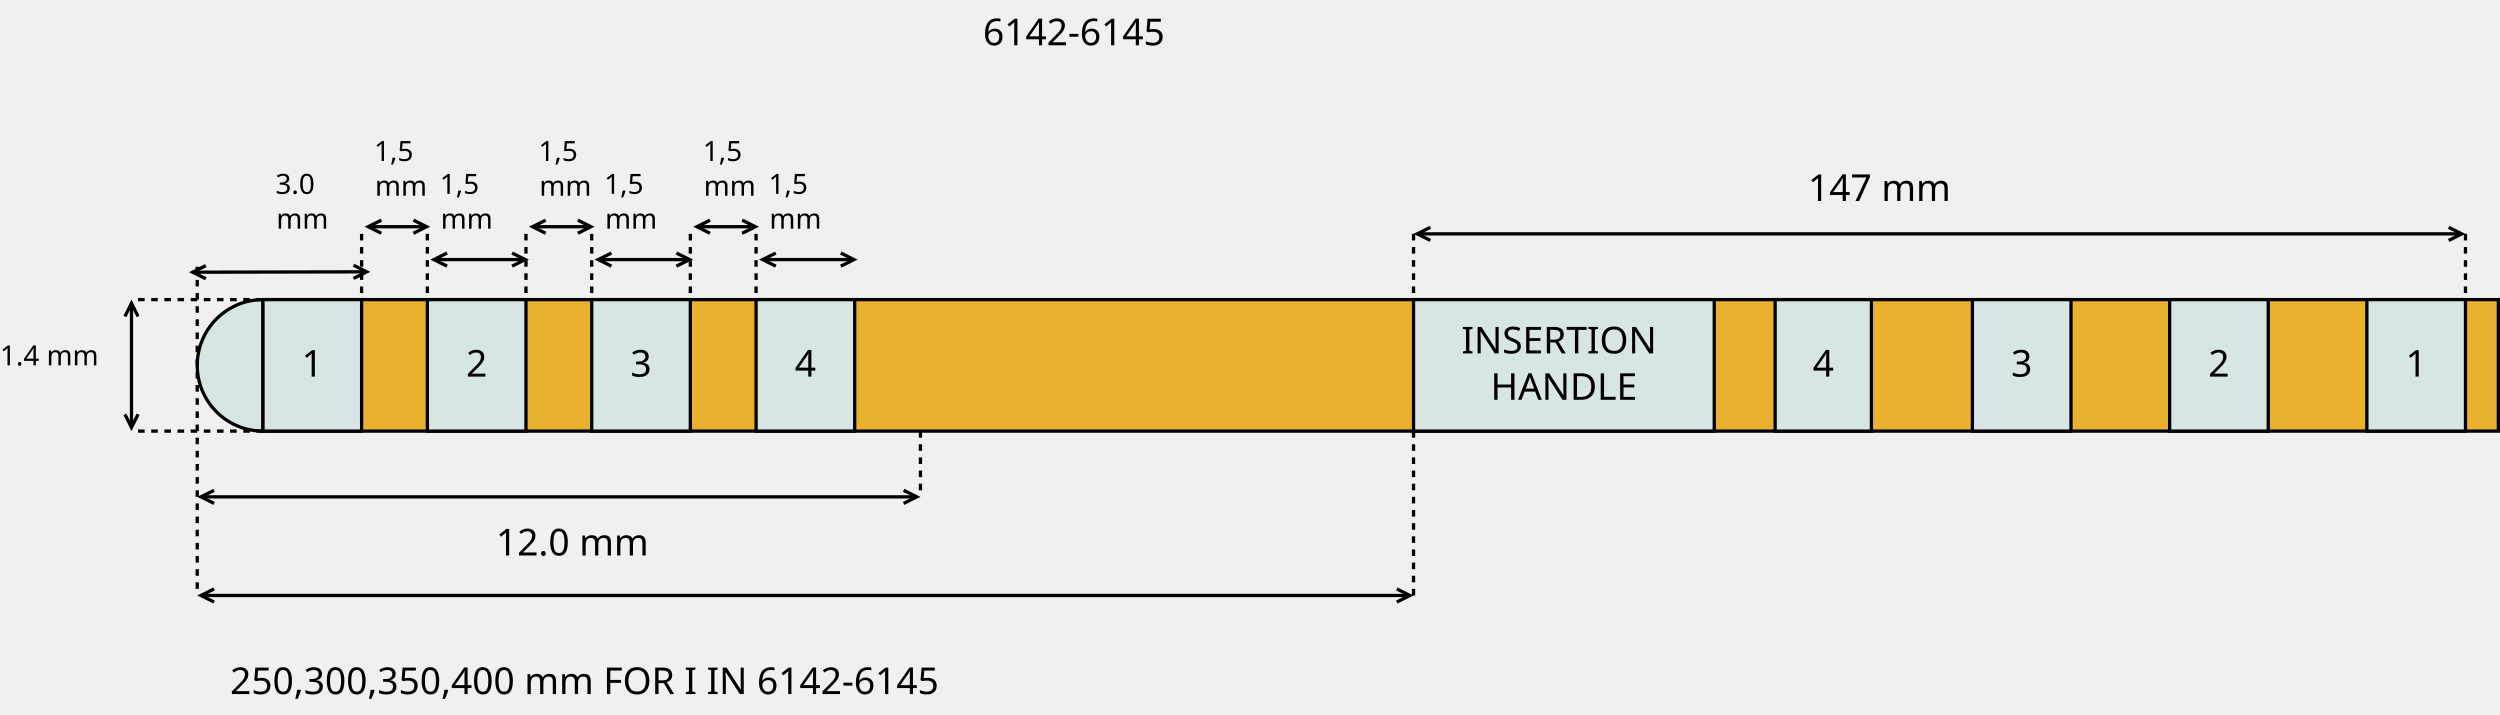
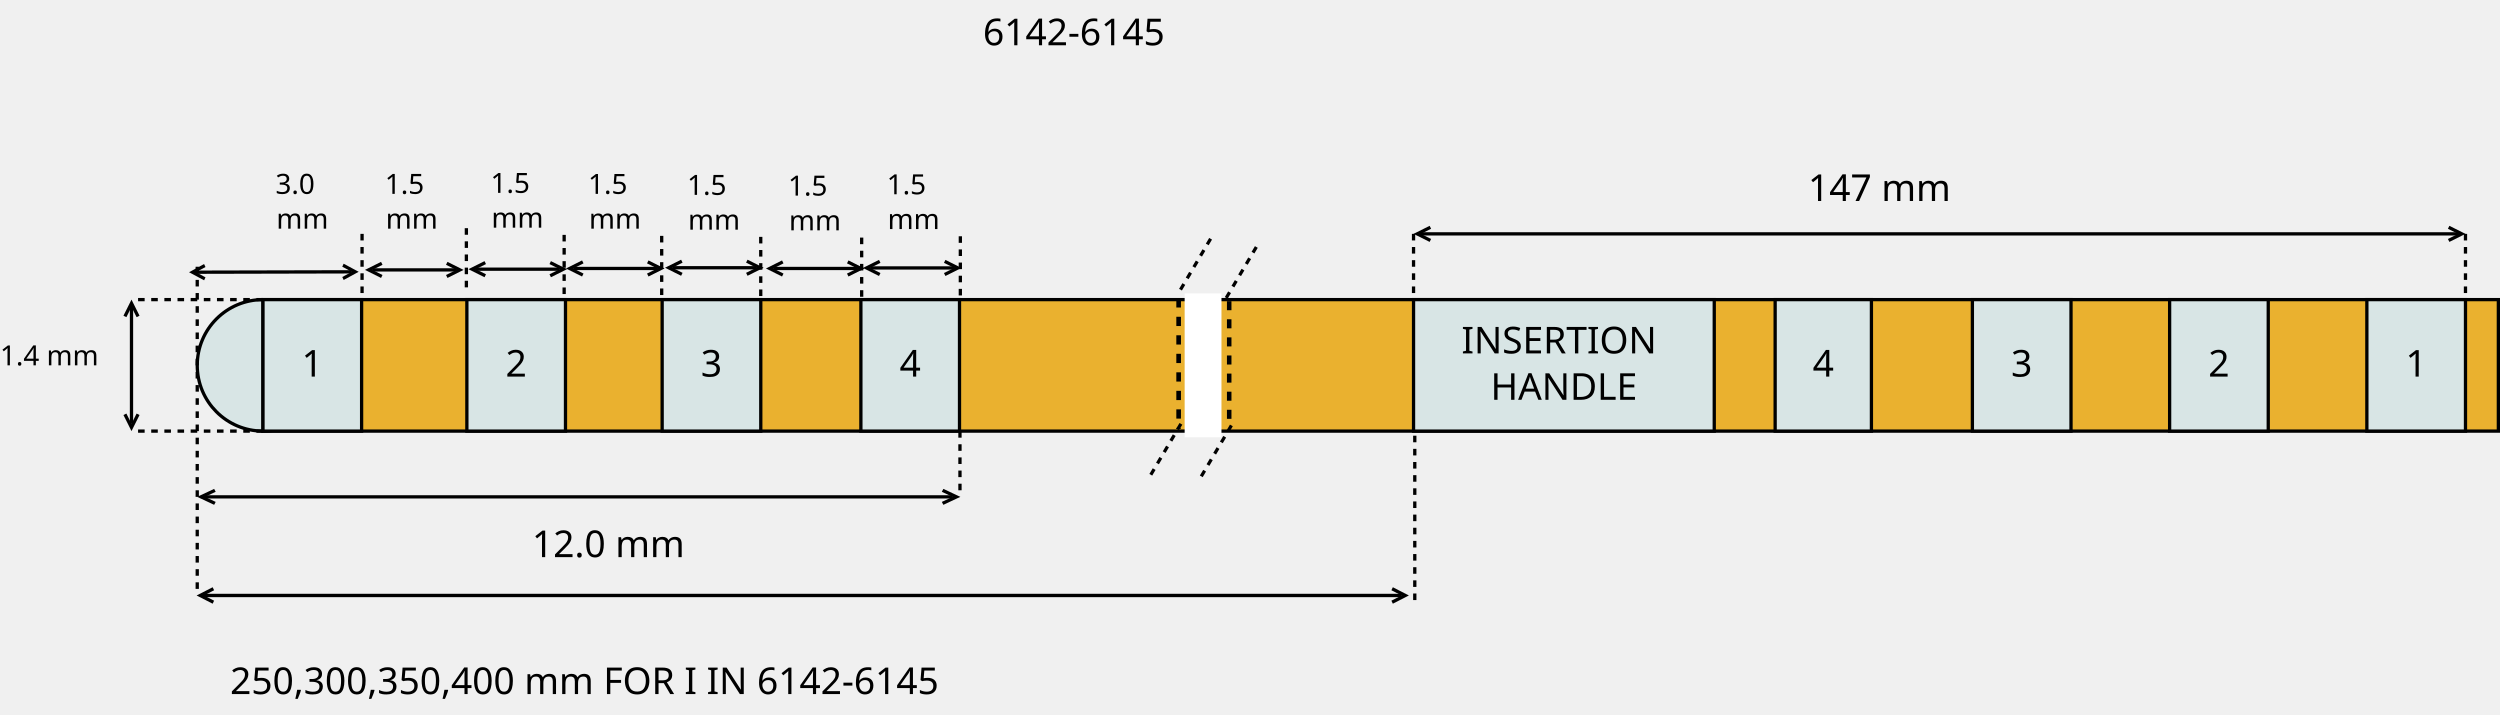
- <svg xmlns="http://www.w3.org/2000/svg" width="77cm" height="22cm" viewBox="40 224 1521 422">
+ <svg xmlns="http://www.w3.org/2000/svg" width="77cm" height="22cm" viewBox="40 224 1521 422" version="1.1" id="svg722">
+   <defs id="defs726" />
  <g id="Background" />
-   <g id="Background" />
-   <g id="Background" />
-   <g id="Background" />
-   <g id="Background" />
-   <g id="Background" />
+   <g id="g445" />
+   <g id="g447" />
+   <g id="g449" />
+   <g id="g451" />
+   <g id="g453" />
  <g id="St. Jude 6142-6145">
-     <g>
-       <ellipse style="fill: #d8e5e5; fill-opacity: 1; stroke-opacity: 1; stroke-width: 2; stroke: #000000" cx="200" cy="440" rx="40" ry="40" />
-       <text font-size="12.8" style="fill: #000000; fill-opacity: 1; stroke: none;text-anchor:middle;font-family:sans-serif;font-style:normal;font-weight:normal" x="200" y="443.881">
-         <tspan x="200" y="443.881" />
+     <g id="g461">
+       <ellipse style="fill: #d8e5e5; fill-opacity: 1; stroke-opacity: 1; stroke-width: 2; stroke: #000000" cx="200" cy="440" rx="40" ry="40" id="ellipse455" />
+       <text font-size="12.8" style="fill: #000000; fill-opacity: 1; stroke: none;text-anchor:middle;font-family:sans-serif;font-style:normal;font-weight:normal" x="200" y="443.881" id="text459">
+         <tspan x="200" y="443.881" id="tspan457" />
      </text>
    </g>
-     <g>
-       <rect style="fill: #eab12f; fill-opacity: 1; stroke-opacity: 1; stroke-width: 2; stroke: #000000" x="200" y="400" width="1360" height="80" rx="0" ry="0" />
-       <text font-size="12.8" style="fill: #000000; fill-opacity: 1; stroke: none;text-anchor:middle;font-family:sans-serif;font-style:normal;font-weight:normal" x="880" y="443.881">
-         <tspan x="880" y="443.881" />
+     <g id="g469">
+       <rect style="fill: #eab12f; fill-opacity: 1; stroke-opacity: 1; stroke-width: 2; stroke: #000000" x="200" y="400" width="1360" height="80" rx="0" ry="0" id="rect463" />
+       <text font-size="12.8" style="fill: #000000; fill-opacity: 1; stroke: none;text-anchor:middle;font-family:sans-serif;font-style:normal;font-weight:normal" x="880" y="443.881" id="text467">
+         <tspan x="880" y="443.881" id="tspan465" />
      </text>
    </g>
-     <g>
-       <rect style="fill: #d8e5e5; fill-opacity: 1; stroke-opacity: 1; stroke-width: 2; stroke: #000000" x="200" y="400" width="60" height="80" rx="0" ry="0" />
-       <text font-size="22.578" style="fill: #000000; fill-opacity: 1; stroke: none;text-anchor:middle;font-family:sans-serif;font-style:normal;font-weight:normal" x="230" y="446.846">
-         <tspan x="230" y="446.846">1</tspan>
+     <g id="g477">
+       <rect style="fill: #d8e5e5; fill-opacity: 1; stroke-opacity: 1; stroke-width: 2; stroke: #000000" x="200" y="400" width="60" height="80" rx="0" ry="0" id="rect471" />
+       <text font-size="22.578" style="fill: #000000; fill-opacity: 1; stroke: none;text-anchor:middle;font-family:sans-serif;font-style:normal;font-weight:normal" x="230" y="446.846" id="text475">
+         <tspan x="230" y="446.846" id="tspan473">1</tspan>
      </text>
    </g>
-     <g>
-       <rect style="fill: #d8e5e5; fill-opacity: 1; stroke-opacity: 1; stroke-width: 2; stroke: #000000" x="300" y="400" width="60" height="80" rx="0" ry="0" />
-       <text font-size="22.578" style="fill: #000000; fill-opacity: 1; stroke: none;text-anchor:middle;font-family:sans-serif;font-style:normal;font-weight:normal" x="330" y="446.846">
-         <tspan x="330" y="446.846">2</tspan>
+     <g id="g485" transform="translate(24.04135)">
+       <rect style="fill:#d8e5e5;fill-opacity:1;stroke:#000000;stroke-width:2;stroke-opacity:1" x="300" y="400" width="60" height="80" rx="0" ry="0" id="rect479" />
+       <text font-size="22.578px" style="font-style:normal;font-weight:normal;font-family:sans-serif;text-anchor:middle;fill:#000000;fill-opacity:1;stroke:none" x="330" y="446.846" id="text483">
+         <tspan x="330" y="446.846" id="tspan481">2</tspan>
      </text>
    </g>
-     <g>
-       <rect style="fill: #d8e5e5; fill-opacity: 1; stroke-opacity: 1; stroke-width: 2; stroke: #000000" x="400" y="400" width="60" height="80" rx="0" ry="0" />
-       <text font-size="22.578" style="fill: #000000; fill-opacity: 1; stroke: none;text-anchor:middle;font-family:sans-serif;font-style:normal;font-weight:normal" x="430" y="446.846">
-         <tspan x="430" y="446.846">3</tspan>
+     <g id="g493" transform="translate(42.85632)">
+       <rect style="fill:#d8e5e5;fill-opacity:1;stroke:#000000;stroke-width:2;stroke-opacity:1" x="400" y="400" width="60" height="80" rx="0" ry="0" id="rect487" />
+       <text font-size="22.578px" style="font-style:normal;font-weight:normal;font-family:sans-serif;text-anchor:middle;fill:#000000;fill-opacity:1;stroke:none" x="430" y="446.846" id="text491">
+         <tspan x="430" y="446.846" id="tspan489">3</tspan>
      </text>
    </g>
-     <g>
-       <rect style="fill: #d8e5e5; fill-opacity: 1; stroke-opacity: 1; stroke-width: 2; stroke: #000000" x="500" y="400" width="60" height="80" rx="0" ry="0" />
-       <text font-size="22.578" style="fill: #000000; fill-opacity: 1; stroke: none;text-anchor:middle;font-family:sans-serif;font-style:normal;font-weight:normal" x="530" y="446.846">
-         <tspan x="530" y="446.846">4</tspan>
+     <g id="g501" transform="translate(63.76183)">
+       <rect style="fill:#d8e5e5;fill-opacity:1;stroke:#000000;stroke-width:2;stroke-opacity:1" x="500" y="400" width="60" height="80" rx="0" ry="0" id="rect495" />
+       <text font-size="22.578px" style="font-style:normal;font-weight:normal;font-family:sans-serif;text-anchor:middle;fill:#000000;fill-opacity:1;stroke:none" x="530" y="446.846" id="text499">
+         <tspan x="530" y="446.846" id="tspan497">4</tspan>
      </text>
    </g>
-     <g>
-       <line style="fill: none; stroke-opacity: 1; stroke-width: 2; stroke: #000000" x1="164.472" y1="520" x2="595.528" y2="520" />
-       <polyline style="fill: none; stroke-opacity: 1; stroke-width: 2; stroke: #000000" points="170.236,516 162.236,520 170.236,524 " />
-       <polyline style="fill: none; stroke-opacity: 1; stroke-width: 2; stroke: #000000" points="589.764,524 597.764,520 589.764,516 " />
+     <g id="g509" transform="matrix(1.055282,0,0,0.9908361,-8.891347,4.76523)">
+       <line style="fill:none;stroke:#000000;stroke-width:2;stroke-opacity:1" x1="164.472" y1="520" x2="595.528" y2="520" id="line503" />
+       <polyline style="fill:none;stroke:#000000;stroke-width:2;stroke-opacity:1" points="170.236,516 162.236,520 170.236,524 " id="polyline505" />
+       <polyline style="fill:none;stroke:#000000;stroke-width:2;stroke-opacity:1" points="589.764,524 597.764,520 589.764,516 " id="polyline507" />
    </g>
-     <text font-size="22.578" style="fill: #000000; fill-opacity: 1; stroke: none;text-anchor:start;font-family:sans-serif;font-style:normal;font-weight:normal" x="341.76" y="555.648">
-       <tspan x="341.76" y="555.648">12.0 mm</tspan>
+     <text font-size="22.578px" style="font-style:normal;font-weight:normal;font-family:sans-serif;text-anchor:start;fill:#000000;fill-opacity:1;stroke:none" x="363.675" y="556.663" id="text513">
+       <tspan x="363.675" y="556.663" id="tspan511">12.0 mm</tspan>
    </text>
-     <g>
-       <line style="fill: none; stroke-opacity: 1; stroke-width: 2; stroke: #000000" x1="159.439" y1="383.32" x2="260.856" y2="383.09" />
-       <polyline style="fill: none; stroke-opacity: 1; stroke-width: 2; stroke: #000000" points="165.194,379.307 157.203,383.325 165.212,387.307 " />
-       <polyline style="fill: none; stroke-opacity: 1; stroke-width: 2; stroke: #000000" points="255.101,387.103 263.092,383.085 255.083,379.103 " />
+     <g id="g521" transform="matrix(0.9352102,0,0,1.010928,10.0928,-4.187764)">
+       <line style="fill:none;stroke:#000000;stroke-width:2;stroke-opacity:1" x1="159.439" y1="383.32" x2="260.856" y2="383.09" id="line515" />
+       <polyline style="fill:none;stroke:#000000;stroke-width:2;stroke-opacity:1" points="165.194,379.307 157.203,383.325 165.212,387.307 " id="polyline517" />
+       <polyline style="fill:none;stroke:#000000;stroke-width:2;stroke-opacity:1" points="255.101,387.103 263.092,383.085 255.083,379.103 " id="polyline519" />
    </g>
-     <g>
-       <line style="fill: none; stroke-opacity: 1; stroke-width: 2; stroke: #000000" x1="306.232" y1="375.648" x2="357.288" y2="375.648" />
-       <polyline style="fill: none; stroke-opacity: 1; stroke-width: 2; stroke: #000000" points="311.996,371.648 303.996,375.648 311.996,379.648 " />
-       <polyline style="fill: none; stroke-opacity: 1; stroke-width: 2; stroke: #000000" points="351.524,379.648 359.524,375.648 351.524,371.648 " />
+     <g id="g529" transform="translate(-39.72049,6.271655)">
+       <line style="fill:none;stroke:#000000;stroke-width:2;stroke-opacity:1" x1="306.232" y1="375.648" x2="357.288" y2="375.648" id="line523" />
+       <polyline style="fill:none;stroke:#000000;stroke-width:2;stroke-opacity:1" points="311.996,371.648 303.996,375.648 311.996,379.648 " id="polyline525" />
+       <polyline style="fill:none;stroke:#000000;stroke-width:2;stroke-opacity:1" points="351.524,379.648 359.524,375.648 351.524,371.648 " id="polyline527" />
    </g>
-     <g>
-       <line style="fill: none; stroke-opacity: 1; stroke-width: 2; stroke: #000000" x1="406.232" y1="375.648" x2="457.288" y2="375.648" />
-       <polyline style="fill: none; stroke-opacity: 1; stroke-width: 2; stroke: #000000" points="411.996,371.648 403.996,375.648 411.996,379.648 " />
-       <polyline style="fill: none; stroke-opacity: 1; stroke-width: 2; stroke: #000000" points="451.524,379.648 459.524,375.648 451.524,371.648 " />
+     <text font-size="16.933" style="fill: #000000; fill-opacity: 1; stroke: none;text-anchor:middle;font-family:sans-serif;font-style:normal;font-weight:normal" x="221.76" y="335.648" id="text575">
+       <tspan x="221.76" y="335.648" id="tspan571">3.0</tspan>
+       <tspan xml:space="preserve" x="221.76" y="356.815" id="tspan573"> mm</tspan>
+     </text>
+     <text font-size="16.933px" style="font-style:normal;font-weight:normal;font-family:sans-serif;text-anchor:middle;fill:#000000;fill-opacity:1;stroke:none" x="288.311" y="335.648" id="text587">
+       <tspan x="288.311" y="335.648" id="tspan583">1.5</tspan>
+       <tspan xml:space="preserve" x="288.311" y="356.815" id="tspan585"> mm</tspan>
+     </text>
+     <g id="g619">
+       <line style="fill: none; stroke-opacity: 1; stroke-width: 2; stroke: #000000" x1="120" y1="404.472" x2="120" y2="475.528" id="line613" />
+       <polyline style="fill: none; stroke-opacity: 1; stroke-width: 2; stroke: #000000" points="124,410.236 120,402.236 116,410.236 " id="polyline615" />
+       <polyline style="fill: none; stroke-opacity: 1; stroke-width: 2; stroke: #000000" points="116,469.764 120,477.764 124,469.764 " id="polyline617" />
    </g>
-     <g>
-       <line style="fill: none; stroke-opacity: 1; stroke-width: 2; stroke: #000000" x1="506.232" y1="375.648" x2="557.288" y2="375.648" />
-       <polyline style="fill: none; stroke-opacity: 1; stroke-width: 2; stroke: #000000" points="511.996,371.648 503.996,375.648 511.996,379.648 " />
-       <polyline style="fill: none; stroke-opacity: 1; stroke-width: 2; stroke: #000000" points="551.524,379.648 559.524,375.648 551.524,371.648 " />
+     <text font-size="16.933" style="fill: #000000; fill-opacity: 1; stroke: none;text-anchor:start;font-family:sans-serif;font-style:normal;font-weight:normal" x="40" y="440" id="text623">
+       <tspan x="40" y="440" id="tspan621">1.4 mm </tspan>
+     </text>
+     <g id="g631" transform="matrix(0.9966926,0,0,1.0229,0.1435947,-13.28187)">
+       <line style="fill:none;stroke:#000000;stroke-width:2;stroke-opacity:1" x1="164.472" y1="580" x2="895.528" y2="580" id="line625" />
+       <polyline style="fill:none;stroke:#000000;stroke-width:2;stroke-opacity:1" points="170.236,576 162.236,580 170.236,584 " id="polyline627" />
+       <polyline style="fill:none;stroke:#000000;stroke-width:2;stroke-opacity:1" points="889.764,584 897.764,580 889.764,576 " id="polyline629" />
    </g>
-     <g>
-       <line style="fill: none; stroke-opacity: 1; stroke-width: 2; stroke: #000000" x1="266.232" y1="355.648" x2="297.288" y2="355.648" />
-       <polyline style="fill: none; stroke-opacity: 1; stroke-width: 2; stroke: #000000" points="271.996,351.648 263.996,355.648 271.996,359.648 " />
-       <polyline style="fill: none; stroke-opacity: 1; stroke-width: 2; stroke: #000000" points="291.524,359.648 299.524,355.648 291.524,351.648 " />
-     </g>
-     <g>
-       <line style="fill: none; stroke-opacity: 1; stroke-width: 2; stroke: #000000" x1="366.232" y1="355.648" x2="397.288" y2="355.648" />
-       <polyline style="fill: none; stroke-opacity: 1; stroke-width: 2; stroke: #000000" points="371.996,351.648 363.996,355.648 371.996,359.648 " />
-       <polyline style="fill: none; stroke-opacity: 1; stroke-width: 2; stroke: #000000" points="391.524,359.648 399.524,355.648 391.524,351.648 " />
-     </g>
-     <g>
-       <line style="fill: none; stroke-opacity: 1; stroke-width: 2; stroke: #000000" x1="466.232" y1="355.648" x2="497.288" y2="355.648" />
-       <polyline style="fill: none; stroke-opacity: 1; stroke-width: 2; stroke: #000000" points="471.996,351.648 463.996,355.648 471.996,359.648 " />
-       <polyline style="fill: none; stroke-opacity: 1; stroke-width: 2; stroke: #000000" points="491.524,359.648 499.524,355.648 491.524,351.648 " />
-     </g>
-     <text font-size="16.933" style="fill: #000000; fill-opacity: 1; stroke: none;text-anchor:middle;font-family:sans-serif;font-style:normal;font-weight:normal" x="221.76" y="335.648">
-       <tspan x="221.76" y="335.648">3.0</tspan>
-       <tspan xml:space="preserve" x="221.76" y="356.815"> mm</tspan>
-     </text>
-     <text font-size="16.933" style="fill: #000000; fill-opacity: 1; stroke: none;text-anchor:middle;font-family:sans-serif;font-style:normal;font-weight:normal" x="281.76" y="315.648">
-       <tspan x="281.76" y="315.648">1,5</tspan>
-       <tspan xml:space="preserve" x="281.76" y="336.815"> mm</tspan>
-     </text>
-     <text font-size="16.933" style="fill: #000000; fill-opacity: 1; stroke: none;text-anchor:middle;font-family:sans-serif;font-style:normal;font-weight:normal" x="321.76" y="335.648">
-       <tspan x="321.76" y="335.648">1,5</tspan>
-       <tspan xml:space="preserve" x="321.76" y="356.815"> mm</tspan>
-     </text>
-     <text font-size="16.933" style="fill: #000000; fill-opacity: 1; stroke: none;text-anchor:middle;font-family:sans-serif;font-style:normal;font-weight:normal" x="381.76" y="315.648">
-       <tspan x="381.76" y="315.648">1,5</tspan>
-       <tspan xml:space="preserve" x="381.76" y="336.815"> mm</tspan>
-     </text>
-     <text font-size="16.933" style="fill: #000000; fill-opacity: 1; stroke: none;text-anchor:middle;font-family:sans-serif;font-style:normal;font-weight:normal" x="481.76" y="315.648">
-       <tspan x="481.76" y="315.648">1,5</tspan>
-       <tspan xml:space="preserve" x="481.76" y="336.815"> mm</tspan>
-     </text>
-     <text font-size="16.933" style="fill: #000000; fill-opacity: 1; stroke: none;text-anchor:middle;font-family:sans-serif;font-style:normal;font-weight:normal" x="421.76" y="335.648">
-       <tspan x="421.76" y="335.648">1,5</tspan>
-       <tspan xml:space="preserve" x="421.76" y="356.815"> mm</tspan>
-     </text>
-     <text font-size="16.933" style="fill: #000000; fill-opacity: 1; stroke: none;text-anchor:middle;font-family:sans-serif;font-style:normal;font-weight:normal" x="521.76" y="335.648">
-       <tspan x="521.76" y="335.648">1,5</tspan>
-       <tspan xml:space="preserve" x="521.76" y="356.815"> mm</tspan>
-     </text>
-     <g>
-       <line style="fill: none; stroke-opacity: 1; stroke-width: 2; stroke: #000000" x1="120" y1="404.472" x2="120" y2="475.528" />
-       <polyline style="fill: none; stroke-opacity: 1; stroke-width: 2; stroke: #000000" points="124,410.236 120,402.236 116,410.236 " />
-       <polyline style="fill: none; stroke-opacity: 1; stroke-width: 2; stroke: #000000" points="116,469.764 120,477.764 124,469.764 " />
-     </g>
-     <text font-size="16.933" style="fill: #000000; fill-opacity: 1; stroke: none;text-anchor:start;font-family:sans-serif;font-style:normal;font-weight:normal" x="40" y="440">
-       <tspan x="40" y="440">1.4 mm </tspan>
-     </text>
-     <g>
-       <line style="fill: none; stroke-opacity: 1; stroke-width: 2; stroke: #000000" x1="164.472" y1="580" x2="895.528" y2="580" />
-       <polyline style="fill: none; stroke-opacity: 1; stroke-width: 2; stroke: #000000" points="170.236,576 162.236,580 170.236,584 " />
-       <polyline style="fill: none; stroke-opacity: 1; stroke-width: 2; stroke: #000000" points="889.764,584 897.764,580 889.764,576 " />
-     </g>
-     <g>
-       <rect style="fill: #d8e5e5; fill-opacity: 1; stroke-opacity: 1; stroke-width: 2; stroke: #000000" x="1120" y="400" width="58.57" height="80" rx="0" ry="0" />
-       <text font-size="22.578" style="fill: #000000; fill-opacity: 1; stroke: none;text-anchor:middle;font-family:sans-serif;font-style:normal;font-weight:normal" x="1149.28" y="446.846">
-         <tspan x="1149.28" y="446.846">4</tspan>
+     <g id="g639">
+       <rect style="fill: #d8e5e5; fill-opacity: 1; stroke-opacity: 1; stroke-width: 2; stroke: #000000" x="1120" y="400" width="58.57" height="80" rx="0" ry="0" id="rect633" />
+       <text font-size="22.578" style="fill: #000000; fill-opacity: 1; stroke: none;text-anchor:middle;font-family:sans-serif;font-style:normal;font-weight:normal" x="1149.28" y="446.846" id="text637">
+         <tspan x="1149.28" y="446.846" id="tspan635">4</tspan>
      </text>
    </g>
-     <g>
-       <rect style="fill: #d8e5e5; fill-opacity: 1; stroke-opacity: 1; stroke-width: 2; stroke: #000000" x="1240" y="400" width="60" height="80" rx="0" ry="0" />
-       <text font-size="22.578" style="fill: #000000; fill-opacity: 1; stroke: none;text-anchor:middle;font-family:sans-serif;font-style:normal;font-weight:normal" x="1270" y="446.846">
-         <tspan x="1270" y="446.846">3</tspan>
+     <g id="g647">
+       <rect style="fill: #d8e5e5; fill-opacity: 1; stroke-opacity: 1; stroke-width: 2; stroke: #000000" x="1240" y="400" width="60" height="80" rx="0" ry="0" id="rect641" />
+       <text font-size="22.578" style="fill: #000000; fill-opacity: 1; stroke: none;text-anchor:middle;font-family:sans-serif;font-style:normal;font-weight:normal" x="1270" y="446.846" id="text645">
+         <tspan x="1270" y="446.846" id="tspan643">3</tspan>
      </text>
    </g>
-     <g>
-       <rect style="fill: #d8e5e5; fill-opacity: 1; stroke-opacity: 1; stroke-width: 2; stroke: #000000" x="1360" y="400" width="60" height="80" rx="0" ry="0" />
-       <text font-size="22.578" style="fill: #000000; fill-opacity: 1; stroke: none;text-anchor:middle;font-family:sans-serif;font-style:normal;font-weight:normal" x="1390" y="446.846">
-         <tspan x="1390" y="446.846">2</tspan>
+     <g id="g655">
+       <rect style="fill: #d8e5e5; fill-opacity: 1; stroke-opacity: 1; stroke-width: 2; stroke: #000000" x="1360" y="400" width="60" height="80" rx="0" ry="0" id="rect649" />
+       <text font-size="22.578" style="fill: #000000; fill-opacity: 1; stroke: none;text-anchor:middle;font-family:sans-serif;font-style:normal;font-weight:normal" x="1390" y="446.846" id="text653">
+         <tspan x="1390" y="446.846" id="tspan651">2</tspan>
      </text>
    </g>
-     <g>
-       <rect style="fill: #d8e5e5; fill-opacity: 1; stroke-opacity: 1; stroke-width: 2; stroke: #000000" x="1480" y="400" width="60" height="80" rx="0" ry="0" />
-       <text font-size="22.578" style="fill: #000000; fill-opacity: 1; stroke: none;text-anchor:middle;font-family:sans-serif;font-style:normal;font-weight:normal" x="1510" y="446.846">
-         <tspan x="1510" y="446.846">1</tspan>
+     <g id="g663">
+       <rect style="fill: #d8e5e5; fill-opacity: 1; stroke-opacity: 1; stroke-width: 2; stroke: #000000" x="1480" y="400" width="60" height="80" rx="0" ry="0" id="rect657" />
+       <text font-size="22.578" style="fill: #000000; fill-opacity: 1; stroke: none;text-anchor:middle;font-family:sans-serif;font-style:normal;font-weight:normal" x="1510" y="446.846" id="text661">
+         <tspan x="1510" y="446.846" id="tspan659">1</tspan>
      </text>
    </g>
-     <text font-size="22.578" style="fill: #000000; fill-opacity: 1; stroke: none;text-anchor:start;font-family:sans-serif;font-style:normal;font-weight:normal" x="180" y="640">
-       <tspan x="180" y="640">250,300,350,400 mm FOR I IN 6142-6145</tspan>
+     <text font-size="22.578" style="fill: #000000; fill-opacity: 1; stroke: none;text-anchor:start;font-family:sans-serif;font-style:normal;font-weight:normal" x="180" y="640" id="text667">
+       <tspan x="180" y="640" id="tspan665">250,300,350,400 mm FOR I IN 6142-6145</tspan>
    </text>
-     <g>
-       <line style="fill: none; stroke-opacity: 1; stroke-width: 2; stroke: #000000" x1="904.472" y1="360" x2="1535.53" y2="360" />
-       <polyline style="fill: none; stroke-opacity: 1; stroke-width: 2; stroke: #000000" points="910.236,356 902.236,360 910.236,364 " />
-       <polyline style="fill: none; stroke-opacity: 1; stroke-width: 2; stroke: #000000" points="1529.76,364 1537.76,360 1529.76,356 " />
+     <g id="g675">
+       <line style="fill: none; stroke-opacity: 1; stroke-width: 2; stroke: #000000" x1="904.472" y1="360" x2="1535.53" y2="360" id="line669" />
+       <polyline style="fill: none; stroke-opacity: 1; stroke-width: 2; stroke: #000000" points="910.236,356 902.236,360 910.236,364 " id="polyline671" />
+       <polyline style="fill: none; stroke-opacity: 1; stroke-width: 2; stroke: #000000" points="1529.76,364 1537.76,360 1529.76,356 " id="polyline673" />
    </g>
-     <text font-size="22.578" style="fill: #000000; fill-opacity: 1; stroke: none;text-anchor:start;font-family:sans-serif;font-style:normal;font-weight:normal" x="1140" y="340">
-       <tspan x="1140" y="340">147 mm</tspan>
+     <text font-size="22.578" style="fill: #000000; fill-opacity: 1; stroke: none;text-anchor:start;font-family:sans-serif;font-style:normal;font-weight:normal" x="1140" y="340" id="text679">
+       <tspan x="1140" y="340" id="tspan677">147 mm</tspan>
    </text>
-     <text font-size="22.578" style="fill: #000000; fill-opacity: 1; stroke: none;text-anchor:start;font-family:sans-serif;font-style:normal;font-weight:normal" x="638.06" y="245.25">
-       <tspan x="638.06" y="245.25">6142-6145</tspan>
+     <text font-size="22.578" style="fill: #000000; fill-opacity: 1; stroke: none;text-anchor:start;font-family:sans-serif;font-style:normal;font-weight:normal" x="638.06" y="245.25" id="text683">
+       <tspan x="638.06" y="245.25" id="tspan681">6142-6145</tspan>
    </text>
-     <g>
-       <rect style="fill: #d8e5e5; fill-opacity: 1; stroke-opacity: 1; stroke-width: 2; stroke: #000000" x="900" y="400" width="182.95" height="80" rx="0" ry="0" />
-       <text font-size="22.578" style="fill: #000000; fill-opacity: 1; stroke: none;text-anchor:middle;font-family:sans-serif;font-style:normal;font-weight:normal" x="991.475" y="432.735">
-         <tspan x="991.475" y="432.735">INSERTION</tspan>
-         <tspan x="991.475" y="460.957">HANDLE</tspan>
+     <g id="g693">
+       <rect style="fill: #d8e5e5; fill-opacity: 1; stroke-opacity: 1; stroke-width: 2; stroke: #000000" x="900" y="400" width="182.95" height="80" rx="0" ry="0" id="rect685" />
+       <text font-size="22.578" style="fill: #000000; fill-opacity: 1; stroke: none;text-anchor:middle;font-family:sans-serif;font-style:normal;font-weight:normal" x="991.475" y="432.735" id="text691">
+         <tspan x="991.475" y="432.735" id="tspan687">INSERTION</tspan>
+         <tspan x="991.475" y="460.957" id="tspan689">HANDLE</tspan>
      </text>
    </g>
-     <line style="fill: none; stroke-opacity: 1; stroke-width: 2; stroke-dasharray: 4; stroke: #000000" x1="260" y1="360" x2="260" y2="400" />
-     <line style="fill: none; stroke-opacity: 1; stroke-width: 2; stroke-dasharray: 4; stroke: #000000" x1="300" y1="360" x2="300" y2="400" />
-     <line style="fill: none; stroke-opacity: 1; stroke-width: 2; stroke-dasharray: 4; stroke: #000000" x1="360" y1="360" x2="360" y2="400" />
-     <line style="fill: none; stroke-opacity: 1; stroke-width: 2; stroke-dasharray: 4; stroke: #000000" x1="400" y1="360" x2="400" y2="400" />
-     <line style="fill: none; stroke-opacity: 1; stroke-width: 2; stroke-dasharray: 4; stroke: #000000" x1="460" y1="360" x2="460" y2="400" />
-     <line style="fill: none; stroke-opacity: 1; stroke-width: 2; stroke-dasharray: 4; stroke: #000000" x1="500" y1="360" x2="500" y2="400" />
-     <line style="fill: none; stroke-opacity: 1; stroke-width: 2; stroke-dasharray: 4; stroke: #000000" x1="900" y1="360" x2="900" y2="400" />
-     <line style="fill: none; stroke-opacity: 1; stroke-width: 2; stroke-dasharray: 4; stroke: #000000" x1="1540" y1="360" x2="1540" y2="400" />
-     <line style="fill: none; stroke-opacity: 1; stroke-width: 2; stroke-dasharray: 4; stroke: #000000" x1="160" y1="380" x2="160" y2="580" />
-     <line style="fill: none; stroke-opacity: 1; stroke-width: 2; stroke-dasharray: 4; stroke: #000000" x1="600" y1="480" x2="600" y2="520" />
-     <line style="fill: none; stroke-opacity: 1; stroke-width: 2; stroke-dasharray: 4; stroke: #000000" x1="900" y1="480" x2="900" y2="580" />
-     <line style="fill: none; stroke-opacity: 1; stroke-width: 2; stroke-dasharray: 4; stroke: #000000" x1="200" y1="400" x2="120" y2="400" />
-     <line style="fill: none; stroke-opacity: 1; stroke-width: 2; stroke-dasharray: 4; stroke: #000000" x1="200" y1="480" x2="120" y2="480" />
+     <line style="fill:none;stroke:#000000;stroke-width:2;stroke-dasharray:4;stroke-opacity:1" x1="260.279" y1="360" x2="260.279" y2="400" id="line697" />
+     <line style="fill:none;stroke:#000000;stroke-width:2;stroke-dasharray:4;stroke-opacity:1" x1="323.741" y1="356.538" x2="323.741" y2="396.538" id="line699" />
+     <line style="fill: none; stroke-opacity: 1; stroke-width: 2; stroke-dasharray: 4; stroke: #000000" x1="900" y1="360" x2="900" y2="400" id="line707" />
+     <line style="fill: none; stroke-opacity: 1; stroke-width: 2; stroke-dasharray: 4; stroke: #000000" x1="1540" y1="360" x2="1540" y2="400" id="line709" />
+     <line style="fill: none; stroke-opacity: 1; stroke-width: 2; stroke-dasharray: 4; stroke: #000000" x1="160" y1="380" x2="160" y2="580" id="line711" />
+     <line style="fill:none;stroke:#000000;stroke-width:2;stroke-dasharray:4;stroke-opacity:1" x1="624.042" y1="480" x2="624.042" y2="520" id="line713" />
+     <line style="fill:none;stroke:#000000;stroke-width:2;stroke-dasharray:4;stroke-opacity:1" x1="900.753" y1="482.797" x2="900.753" y2="582.797" id="line715" />
+     <line style="fill: none; stroke-opacity: 1; stroke-width: 2; stroke-dasharray: 4; stroke: #000000" x1="200" y1="400" x2="120" y2="400" id="line717" />
+     <line style="fill: none; stroke-opacity: 1; stroke-width: 2; stroke-dasharray: 4; stroke: #000000" x1="200" y1="480" x2="120" y2="480" id="line719" />
+     <g id="g529-3" transform="translate(23.22767,5.837232)">
+       <line style="fill:none;stroke:#000000;stroke-width:2;stroke-opacity:1" x1="306.232" y1="375.648" x2="357.288" y2="375.648" id="line523-6" />
+       <polyline style="fill:none;stroke:#000000;stroke-width:2;stroke-opacity:1" points="311.996,371.648 303.996,375.648 311.996,379.648 " id="polyline525-7" />
+       <polyline style="fill:none;stroke:#000000;stroke-width:2;stroke-opacity:1" points="351.524,379.648 359.524,375.648 351.524,371.648 " id="polyline527-5" />
+     </g>
+     <text font-size="16.933px" style="font-style:normal;font-weight:normal;font-family:sans-serif;text-anchor:middle;fill:#000000;fill-opacity:1;stroke:none" x="352.614" y="335.044" id="text587-3">
+       <tspan x="352.614" y="335.044" id="tspan583-5">1.5</tspan>
+       <tspan xml:space="preserve" x="352.614" y="356.211" id="tspan585-6"> mm</tspan>
+     </text>
+     <line style="fill:none;stroke:#000000;stroke-width:2;stroke-dasharray:4;stroke-opacity:1" x1="383.227" y1="360.611" x2="383.227" y2="400.611" id="line699-9" />
+     <g id="g529-3-1" transform="translate(82.57356,5.399681)">
+       <line style="fill:none;stroke:#000000;stroke-width:2;stroke-opacity:1" x1="306.232" y1="375.648" x2="357.288" y2="375.648" id="line523-6-2" />
+       <polyline style="fill:none;stroke:#000000;stroke-width:2;stroke-opacity:1" points="311.996,371.648 303.996,375.648 311.996,379.648 " id="polyline525-7-7" />
+       <polyline style="fill:none;stroke:#000000;stroke-width:2;stroke-opacity:1" points="351.524,379.648 359.524,375.648 351.524,371.648 " id="polyline527-5-0" />
+     </g>
+     <text font-size="16.933px" style="font-style:normal;font-weight:normal;font-family:sans-serif;text-anchor:middle;fill:#000000;fill-opacity:1;stroke:none" x="411.96" y="335.651" id="text587-3-9">
+       <tspan x="411.96" y="335.651" id="tspan583-5-3">1.5</tspan>
+       <tspan xml:space="preserve" x="411.96" y="356.818" id="tspan585-6-6"> mm</tspan>
+     </text>
+     <line style="fill:none;stroke:#000000;stroke-width:2;stroke-dasharray:4;stroke-opacity:1" x1="442.573" y1="361.218" x2="442.573" y2="401.218" id="line699-9-0" />
+     <g id="g529-3-6" transform="translate(142.8366,4.958504)">
+       <line style="fill:none;stroke:#000000;stroke-width:2;stroke-opacity:1" x1="306.232" y1="375.648" x2="357.288" y2="375.648" id="line523-6-26" />
+       <polyline style="fill:none;stroke:#000000;stroke-width:2;stroke-opacity:1" points="311.996,371.648 303.996,375.648 311.996,379.648 " id="polyline525-7-1" />
+       <polyline style="fill:none;stroke:#000000;stroke-width:2;stroke-opacity:1" points="351.524,379.648 359.524,375.648 351.524,371.648 " id="polyline527-5-8" />
+     </g>
+     <text font-size="16.933px" style="font-style:normal;font-weight:normal;font-family:sans-serif;text-anchor:middle;fill:#000000;fill-opacity:1;stroke:none" x="472.223" y="336.256" id="text587-3-7">
+       <tspan x="472.223" y="336.256" id="tspan583-5-9">1.5</tspan>
+       <tspan xml:space="preserve" x="472.223" y="357.423" id="tspan585-6-2"> mm</tspan>
+     </text>
+     <line style="fill:none;stroke:#000000;stroke-width:2;stroke-dasharray:4;stroke-opacity:1" x1="502.836" y1="361.823" x2="502.836" y2="401.823" id="line699-9-02" />
+     <g id="g529-3-3" transform="translate(204.2383,5.402824)">
+       <line style="fill:none;stroke:#000000;stroke-width:2;stroke-opacity:1" x1="306.232" y1="375.648" x2="357.288" y2="375.648" id="line523-6-7" />
+       <polyline style="fill:none;stroke:#000000;stroke-width:2;stroke-opacity:1" points="311.996,371.648 303.996,375.648 311.996,379.648 " id="polyline525-7-5" />
+       <polyline style="fill:none;stroke:#000000;stroke-width:2;stroke-opacity:1" points="351.524,379.648 359.524,375.648 351.524,371.648 " id="polyline527-5-9" />
+     </g>
+     <text font-size="16.933px" style="font-style:normal;font-weight:normal;font-family:sans-serif;text-anchor:middle;fill:#000000;fill-opacity:1;stroke:none" x="533.624" y="336.7" id="text587-3-2">
+       <tspan x="533.624" y="336.7" id="tspan583-5-2">1.5</tspan>
+       <tspan xml:space="preserve" x="533.624" y="357.867" id="tspan585-6-8"> mm</tspan>
+     </text>
+     <line style="fill:none;stroke:#000000;stroke-width:2;stroke-dasharray:4;stroke-opacity:1" x1="564.238" y1="362.267" x2="564.238" y2="402.267" id="line699-9-9" />
+     <g id="g529-3-3-7" transform="translate(263.234,5.079085)">
+       <line style="fill:none;stroke:#000000;stroke-width:2;stroke-opacity:1" x1="306.232" y1="375.648" x2="357.288" y2="375.648" id="line523-6-7-3" />
+       <polyline style="fill:none;stroke:#000000;stroke-width:2;stroke-opacity:1" points="311.996,371.648 303.996,375.648 311.996,379.648 " id="polyline525-7-5-6" />
+       <polyline style="fill:none;stroke:#000000;stroke-width:2;stroke-opacity:1" points="351.524,379.648 359.524,375.648 351.524,371.648 " id="polyline527-5-9-1" />
+     </g>
+     <text font-size="16.933px" style="font-style:normal;font-weight:normal;font-family:sans-serif;text-anchor:middle;fill:#000000;fill-opacity:1;stroke:none" x="593.656" y="335.893" id="text587-3-2-2">
+       <tspan x="593.656" y="335.893" id="tspan583-5-2-9">1.5</tspan>
+       <tspan xml:space="preserve" x="593.656" y="357.06" id="tspan585-6-8-3"> mm</tspan>
+     </text>
+     <line style="fill:none;stroke:#000000;stroke-width:2;stroke-dasharray:4;stroke-opacity:1" x1="624.27" y1="361.46" x2="624.27" y2="401.46" id="line699-9-9-1" />
+     <line style="fill:none;stroke:#000000;stroke-width:2.817;stroke-dasharray:5.633;stroke-opacity:1" x1="757.086" y1="399.168" x2="757.086" y2="478.53" id="line555-6-5" />
+     <rect style="fill:#ffffff;stroke-width:0.943;-inkscape-stroke:none;stop-color:#000000" id="rect1428" width="22.403" height="87.55" x="760.739" y="396.212" ry="0" />
+     <line style="fill:none;stroke:#000000;stroke-width:2.753;stroke-dasharray:5.507;stroke-opacity:1" x1="787.844" y1="400.943" x2="787.844" y2="476.785" id="line555-6" />
+     <line style="fill:none;stroke:#000000;stroke-width:1.999;stroke-dasharray:3.999;stroke-opacity:1" x1="758.466" y1="475.581" x2="738.111" y2="510" id="line567-3" />
+     <line style="fill:none;stroke:#000000;stroke-width:1.999;stroke-dasharray:3.999;stroke-opacity:1" x1="789.173" y1="476.545" x2="768.818" y2="510.963" id="line567-3-5" />
+     <line style="fill:none;stroke:#000000;stroke-width:1.999;stroke-dasharray:3.999;stroke-opacity:1" x1="776.529" y1="362.979" x2="756.174" y2="397.398" id="line567-3-5-6" />
+     <line style="fill:none;stroke:#000000;stroke-width:1.999;stroke-dasharray:3.999;stroke-opacity:1" x1="804.354" y1="367.98" x2="783.999" y2="402.398" id="line567-3-2" />
  </g>
</svg>
